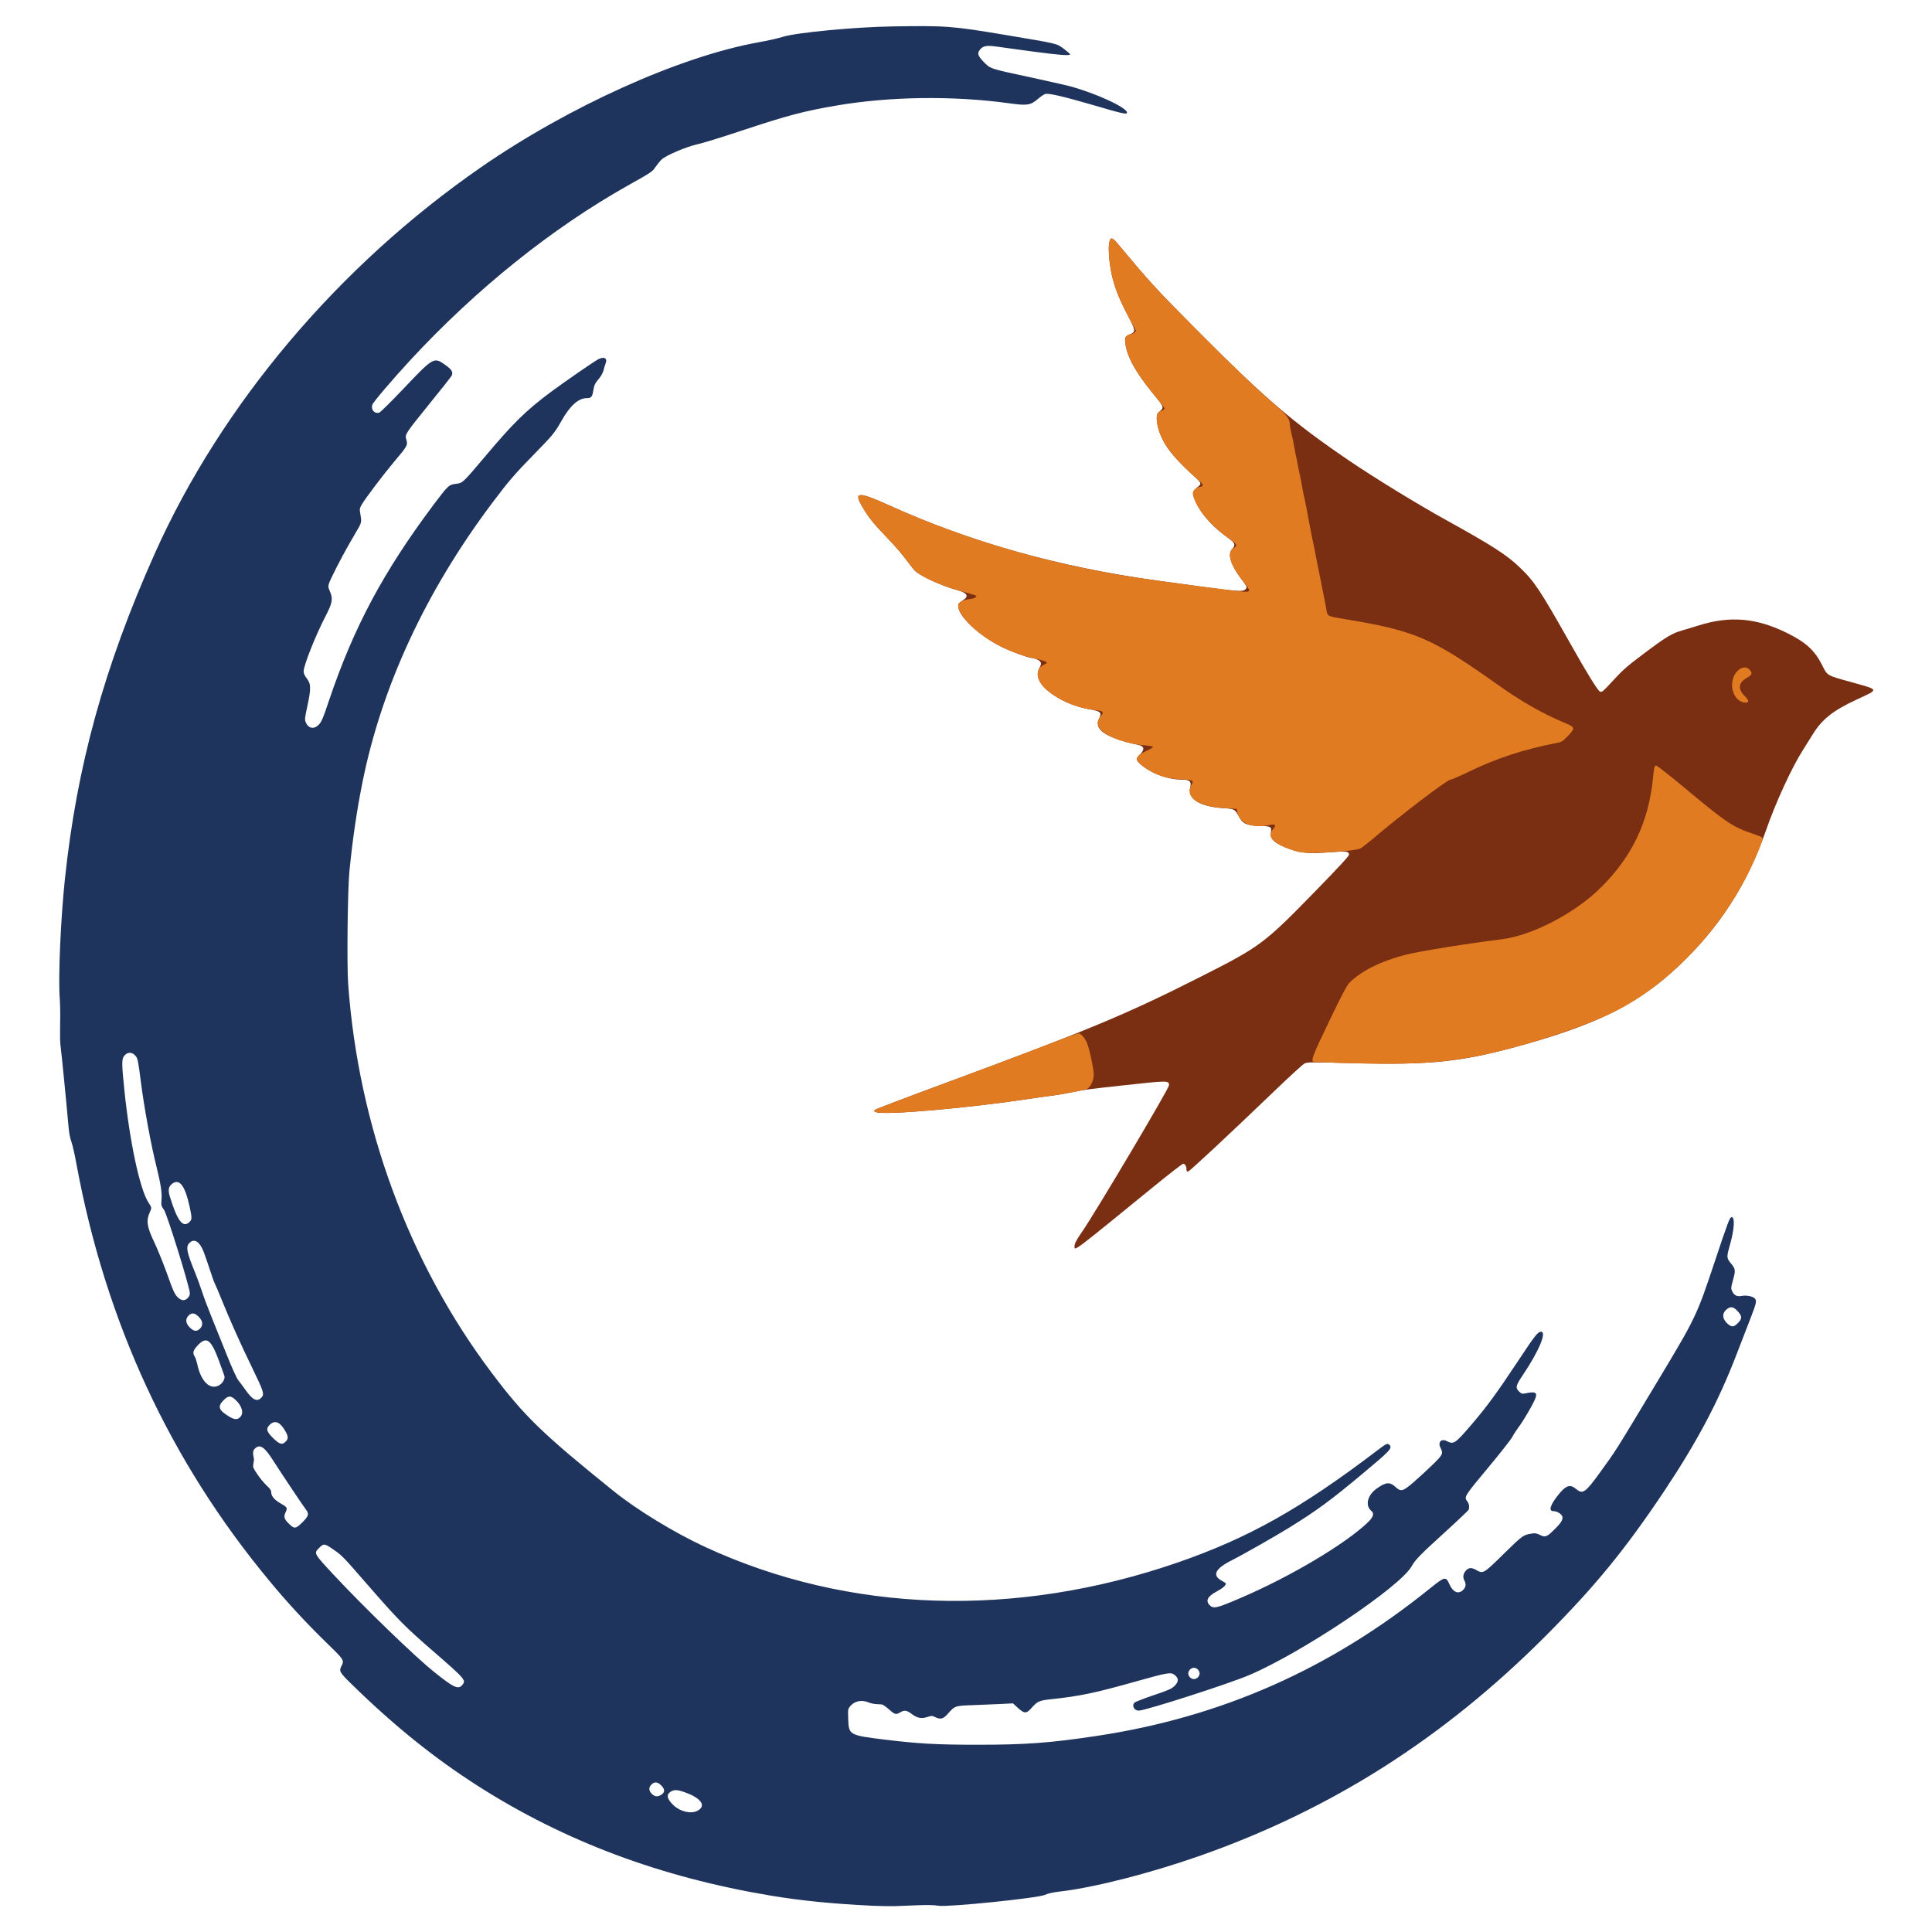
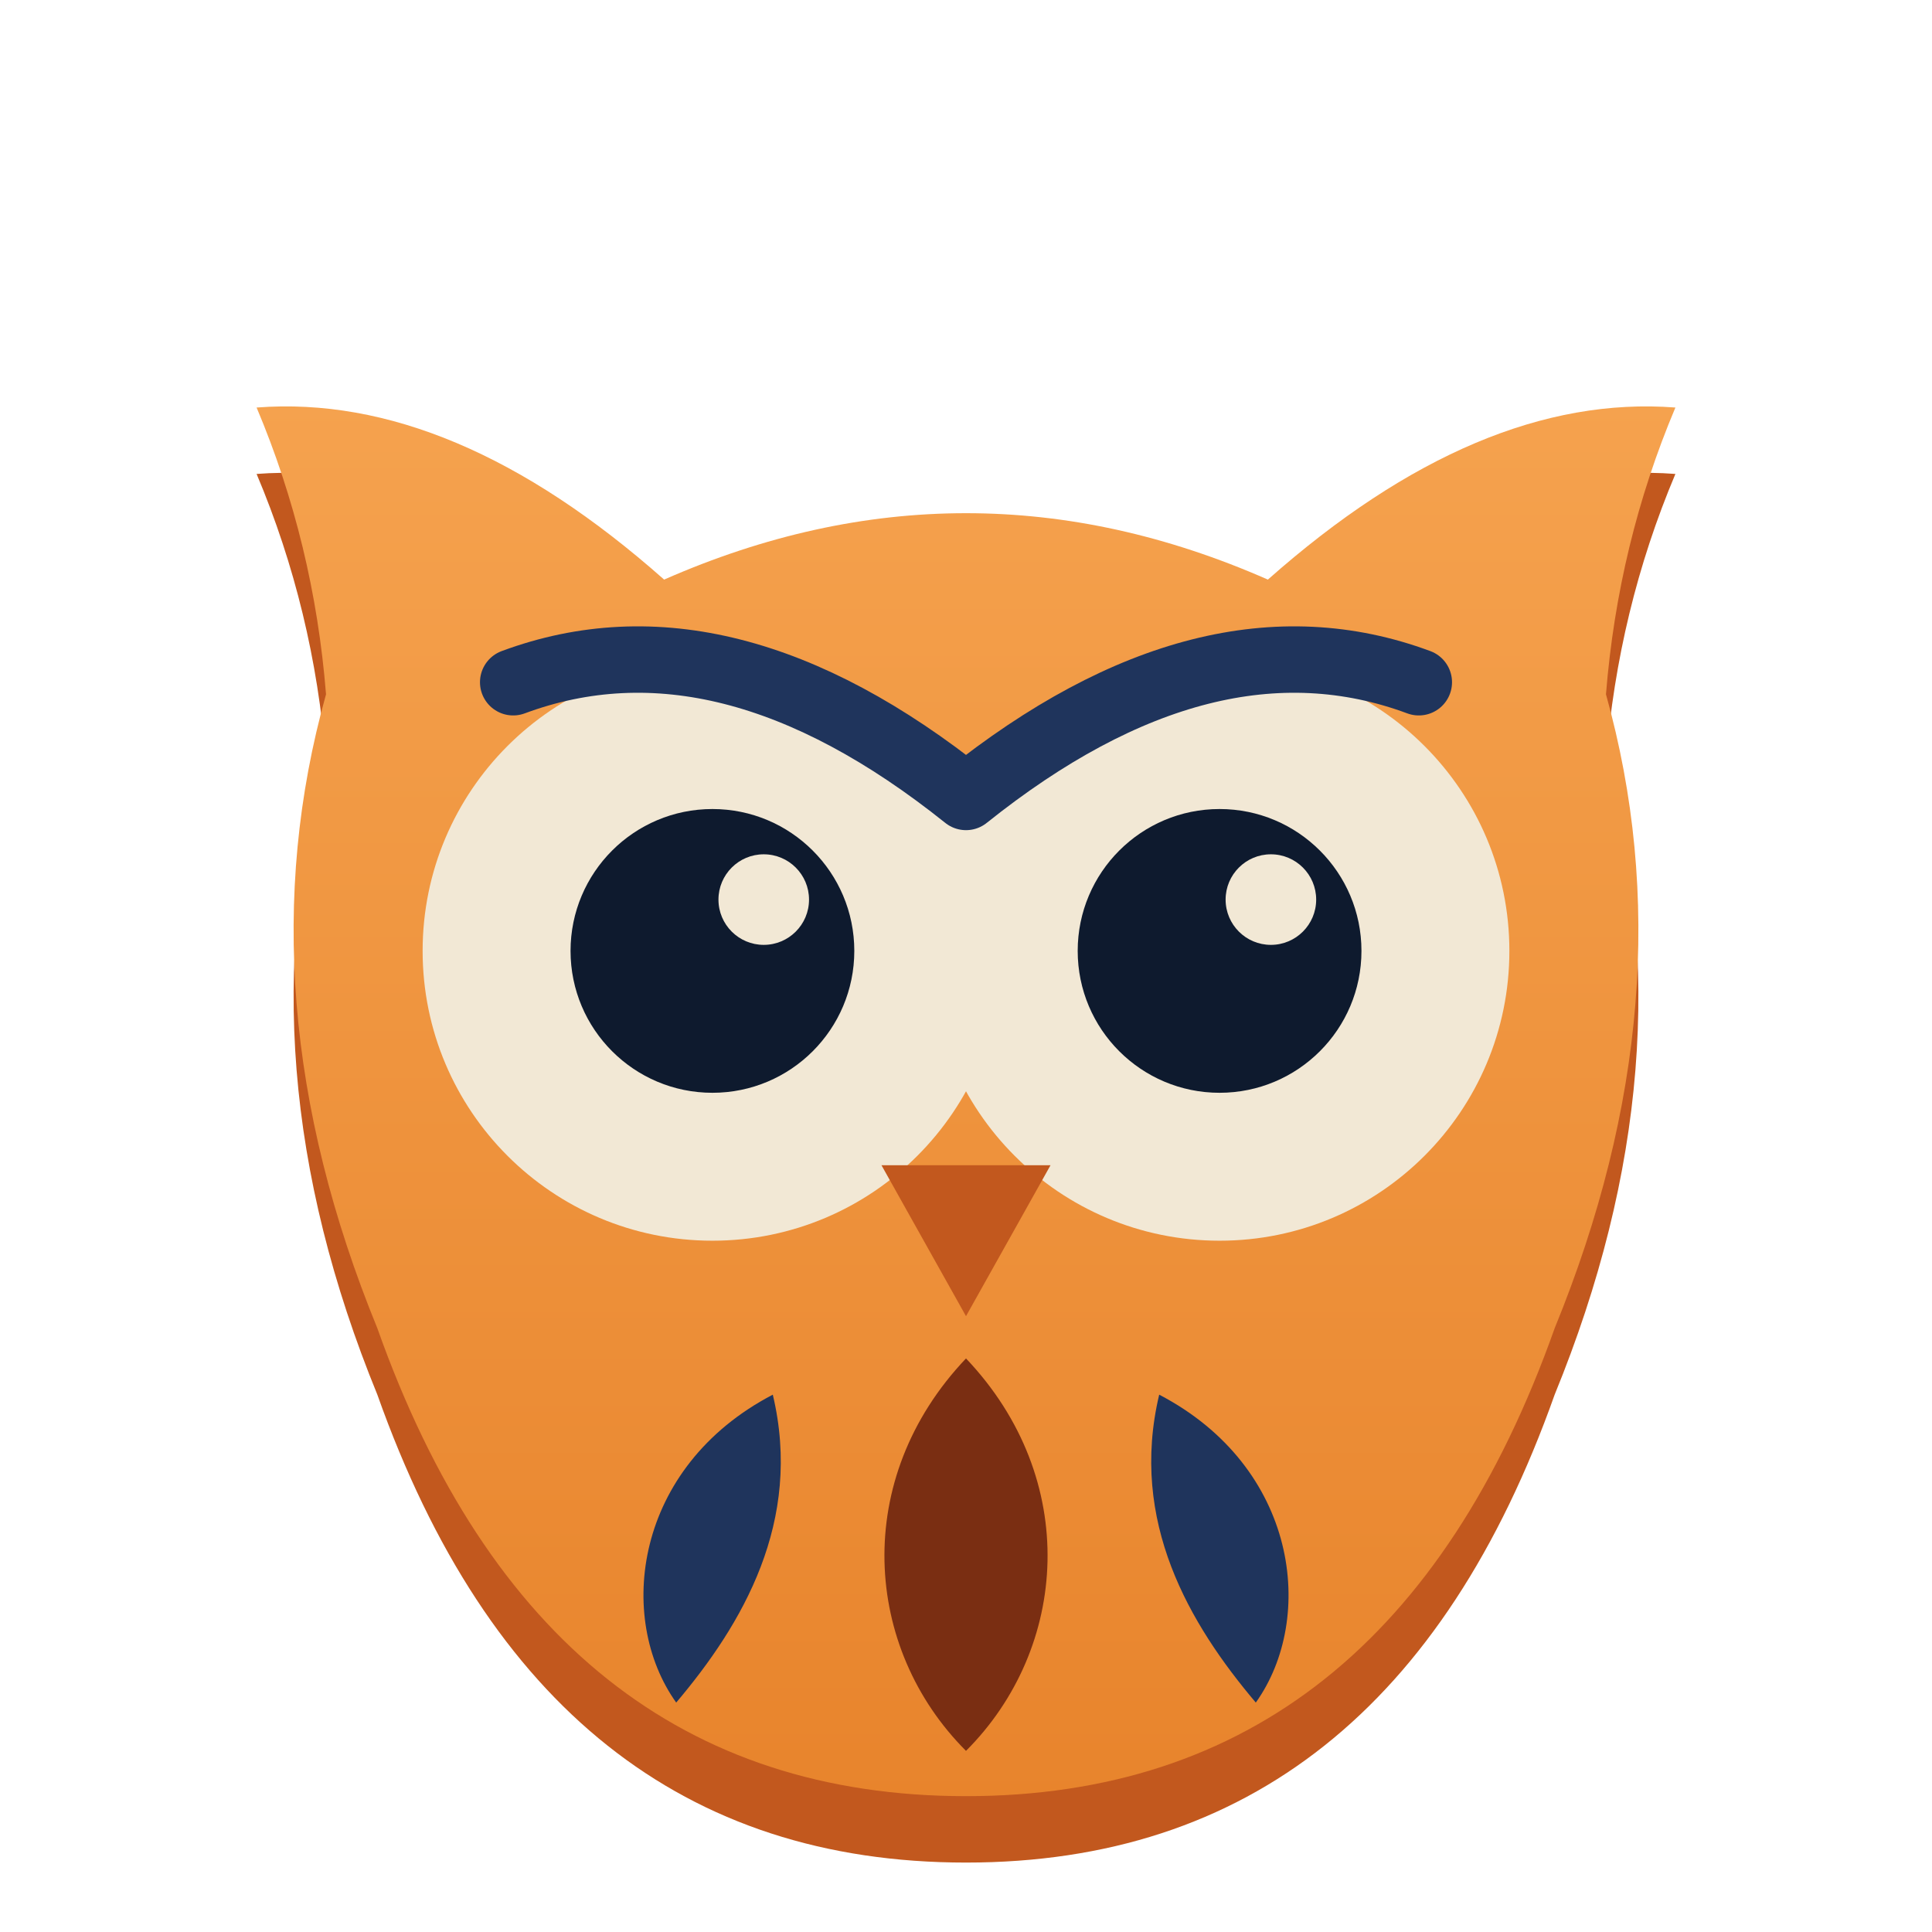
- <svg xmlns="http://www.w3.org/2000/svg" viewBox="-13 31 2208 2208">
-   <path fill="#1F345C" fill-rule="evenodd" d="M984.0 2209.0C937.4 2206.7 902.5 2203.2 867.7 2197.4C741.6 2176.3 632.5 2135.4 533.5 2072.3C483.7 2040.5 438.0 2003.8 389.4 1956.3C375.1 1942.4 374.3 1940.9 377.1 1935.3C380.7 1928.3 380.7 1928.3 358.1 1906.4C336.6 1885.4 315.1 1862.2 295.3 1838.2C181.4 1701.2 107.8 1542.2 74.5 1362.0C72.6 1351.3 69.9 1339.5 68.6 1335.9C66.9 1331.3 65.8 1325.2 65.0 1315.4C63.3 1295.0 57.1 1232.5 56.1 1225.5C55.6 1222.2 55.5 1211.4 55.7 1201.5C56.0 1191.6 55.8 1177.7 55.2 1170.5C53.5 1147.1 56.4 1080.7 61.1 1036.5C74.7 906.6 106.0 793.3 163.7 664.0C239.9 493.5 373.6 335.1 536.5 222.3C636.9 152.8 763.1 95.9 853.0 79.5C863.7 77.6 876.8 74.7 882.0 73.0C897.5 68.2 964.7 61.8 1007.0 61.2C1068.6 60.2 1075.0 60.7 1137.0 71.1C1197.1 81.2 1194.3 80.5 1202.9 86.9C1206.8 89.8 1210.0 92.6 1210.0 93.1C1210.0 94.9 1196.9 93.9 1165.1 89.6C1147.2 87.1 1128.8 84.6 1124.2 84.0C1114.6 82.7 1110.2 83.6 1107.0 87.7C1103.6 92.0 1104.4 94.6 1111.1 101.6C1118.9 109.7 1118.1 109.4 1163.0 119.0C1183.6 123.5 1204.7 128.2 1209.9 129.6C1239.8 137.7 1275.0 154.0 1275.0 159.7C1275.0 162.1 1270.0 161.0 1236.0 151.0C1203.0 141.4 1185.7 137.3 1181.7 138.4C1180.3 138.7 1176.5 141.2 1173.3 144.0C1164.7 151.3 1161.2 151.9 1140.8 149.1C1076.6 140.2 1003.9 141.2 943.1 151.6C905.2 158.1 887.5 162.8 835.5 180.0C812.4 187.7 789.1 194.9 783.6 196.0C771.3 198.7 748.1 208.6 743.2 213.2C741.3 215.0 738.2 218.9 736.1 221.9C732.7 227.1 731.4 228.0 705.3 242.6C617.7 291.8 531.5 361.0 456.0 442.5C435.7 464.5 413.0 491.0 412.4 493.8C410.9 499.4 415.0 504.0 420.2 502.7C421.6 502.3 433.0 491.1 446.9 476.5C482.6 438.9 482.7 438.8 495.8 448.0C503.3 453.3 505.1 456.3 503.2 460.3C502.6 461.5 491.1 476.2 477.4 493.0C451.1 525.5 449.7 527.5 451.1 532.4C453.3 539.9 453.2 540.0 437.1 559.1C425.4 573.0 404.6 600.5 400.5 607.5C398.3 611.1 397.9 612.8 398.4 615.8C400.5 627.2 400.4 628.1 395.7 636.0C393.3 640.1 388.6 648.3 385.2 654.2C377.4 667.7 364.3 693.3 362.9 698.1C361.9 701.1 362.1 702.4 363.9 706.5C367.8 715.3 367.0 719.9 358.9 735.5C347.6 757.3 334.0 791.6 334.0 798.3C334.0 800.7 335.1 803.1 337.7 806.5C342.5 812.6 342.6 818.0 338.1 838.8C335.3 851.7 335.2 853.5 336.4 856.4C339.2 863.1 344.8 864.7 350.0 860.4C354.2 856.8 355.3 854.5 363.0 831.6C391.3 747.8 424.9 684.9 482.0 608.5C499.3 585.5 499.9 584.9 508.4 583.9C515.8 583.0 515.7 583.1 541.9 552.1C573.9 514.1 587.9 500.4 616.5 479.0C631.4 467.9 665.9 444.1 670.7 441.6C677.6 438.1 681.5 440.4 679.1 446.4C678.4 448.1 677.4 451.5 676.8 454.0C676.2 456.6 674.2 460.4 672.1 463.0C667.0 469.0 666.0 471.1 665.0 477.7C663.8 484.7 662.7 486.0 657.6 486.0C647.9 486.1 638.5 494.6 628.6 512.1C621.0 525.6 618.9 528.1 598.5 549.0C575.7 572.2 567.8 581.4 549.0 606.5C473.6 707.0 423.4 815.3 401.4 924.3C394.8 957.1 390.1 989.1 386.4 1026.0C384.3 1046.7 383.3 1132.9 384.9 1155.5C396.6 1317.9 454.2 1474.2 548.9 1599.9C586.5 1649.8 606.1 1668.8 688.0 1734.9C714.9 1756.6 757.7 1782.7 793.2 1799.1C956.8 1874.6 1147.5 1880.8 1333.0 1816.7C1413.7 1788.8 1473.5 1755.2 1560.8 1688.8C1571.3 1680.8 1572.7 1680.1 1574.8 1682.2C1578.6 1686.0 1576.3 1688.5 1543.9 1715.5C1508.0 1745.5 1492.7 1756.8 1461.0 1776.5C1444.5 1786.7 1408.4 1807.3 1394.3 1814.4C1375.2 1824.1 1371.9 1831.8 1384.1 1838.0C1386.2 1839.1 1388.0 1840.4 1388.0 1840.8C1388.0 1843.0 1384.2 1846.3 1377.9 1849.6C1367.1 1855.3 1364.4 1860.4 1369.5 1865.5C1373.8 1869.9 1377.5 1869.0 1404.5 1857.4C1461.3 1833.1 1523.9 1796.0 1550.1 1771.0C1556.4 1765.1 1557.8 1760.7 1554.4 1757.9C1546.9 1751.7 1549.6 1739.9 1560.4 1732.2C1570.6 1724.9 1575.3 1724.4 1581.4 1730.0C1588.1 1736.2 1589.9 1735.8 1602.7 1724.8C1608.6 1719.7 1618.3 1710.8 1624.2 1705.0C1635.9 1693.7 1636.6 1692.1 1633.4 1685.9C1630.0 1679.2 1634.0 1674.7 1640.5 1678.0C1648.4 1682.0 1649.8 1681.1 1668.8 1659.0C1686.2 1638.7 1697.7 1623.0 1721.4 1587.2C1741.4 1557.0 1744.5 1553.0 1748.2 1553.0C1755.0 1553.0 1745.8 1575.0 1727.9 1601.7C1719.2 1614.6 1718.7 1616.8 1722.9 1621.1C1725.8 1623.9 1726.5 1624.2 1729.8 1623.5C1745.4 1620.3 1746.1 1622.7 1735.3 1641.7C1731.0 1649.3 1725.4 1658.4 1722.7 1661.8C1720.1 1665.3 1716.8 1670.4 1715.4 1673.1C1714.1 1675.8 1701.5 1691.8 1687.5 1708.6C1660.4 1741.1 1659.9 1741.8 1664.0 1747.0C1666.0 1749.5 1666.5 1753.4 1665.4 1756.5C1665.0 1757.3 1653.2 1768.6 1639.1 1781.4C1609.7 1808.2 1604.6 1813.3 1600.2 1821.2C1586.7 1844.9 1475.1 1919.6 1414.9 1945.3C1391.6 1955.3 1296.0 1986.0 1288.4 1986.0C1283.1 1986.0 1280.1 1980.0 1283.8 1976.7C1284.7 1975.9 1294.4 1972.1 1305.4 1968.4C1322.3 1962.7 1325.9 1961.1 1329.1 1958.0C1334.1 1953.2 1334.4 1949.3 1329.9 1945.6C1325.3 1941.7 1322.8 1942.1 1284.0 1953.0C1238.6 1965.8 1221.0 1969.5 1188.0 1973.0C1174.8 1974.4 1172.5 1975.5 1166.4 1982.4C1160.0 1989.7 1158.0 1989.8 1150.3 1982.9L1144.7 1977.7L1131.1 1978.4C1123.6 1978.7 1109.4 1979.3 1099.5 1979.7C1078.7 1980.4 1078.3 1980.5 1070.8 1989.0C1064.9 1995.7 1062.2 1996.5 1055.5 1993.3C1052.2 1991.7 1051.7 1991.7 1046.5 1993.4C1039.7 1995.5 1035.1 1994.5 1028.5 1989.5C1023.3 1985.5 1020.4 1985.2 1015.8 1988.0C1011.0 1990.9 1009.7 1990.6 1002.9 1984.5C999.5 1981.5 995.8 1978.9 994.6 1978.9C993.5 1978.8 990.5 1978.6 988.0 1978.5C985.5 1978.4 981.8 1977.5 979.6 1976.6C971.7 1973.3 963.7 1975.0 958.6 1981.0C956.1 1984.1 956.0 1984.4 956.4 1995.6C957.0 2013.8 957.6 2014.1 997.0 2019.0C1036.1 2023.8 1057.7 2025.0 1104.0 2025.0C1159.2 2025.0 1187.5 2022.9 1240.5 2014.9C1383.0 1993.4 1507.3 1938.4 1621.3 1846.3C1638.2 1832.7 1639.4 1832.4 1643.4 1841.4C1647.6 1850.8 1653.7 1853.4 1659.1 1848.1C1662.4 1844.8 1662.8 1841.4 1660.4 1836.9C1658.5 1833.1 1659.3 1829.0 1662.7 1825.6C1666.0 1822.3 1669.0 1822.3 1674.9 1825.7C1682.1 1829.7 1682.7 1829.3 1705.9 1806.5C1727.7 1785.2 1727.6 1785.2 1738.5 1783.5C1741.5 1783.1 1743.5 1783.5 1746.5 1785.0C1752.8 1788.2 1754.5 1787.7 1762.1 1780.3C1770.7 1772.1 1773.4 1767.9 1772.6 1764.4C1771.8 1761.3 1766.5 1758.0 1762.2 1758.0C1756.2 1758.0 1758.9 1750.2 1769.2 1737.8C1777.0 1728.5 1781.6 1727.2 1788.0 1732.5C1795.8 1739.1 1798.6 1737.2 1815.3 1714.2C1834.1 1688.3 1831.5 1692.5 1880.8 1610.5C1925.4 1536.3 1925.9 1535.3 1947.1 1471.7C1961.6 1428.2 1963.9 1422.0 1966.0 1422.0C1970.0 1422.0 1969.1 1436.2 1964.0 1454.0C1960.1 1467.6 1960.2 1468.8 1965.0 1474.6C1970.5 1481.2 1970.7 1482.6 1967.6 1493.8C1965.1 1503.2 1965.1 1503.5 1966.8 1507.0C1969.0 1511.6 1972.3 1513.1 1977.8 1512.0C1982.8 1511.1 1989.7 1512.4 1992.2 1514.7C1995.0 1517.2 1994.4 1520.0 1988.1 1536.3C1984.9 1544.7 1977.2 1564.5 1971.0 1580.5C1950.8 1632.9 1926.7 1678.4 1889.7 1734.0C1844.7 1801.5 1809.7 1844.3 1753.0 1901.1C1636.5 2017.8 1507.9 2099.5 1357.5 2152.2C1301.3 2171.9 1237.8 2188.1 1199.5 2192.6C1190.3 2193.7 1184.9 2194.8 1181.1 2196.6C1172.8 2200.3 1070.2 2210.8 1059.6 2209.0C1054.9 2208.2 1047.4 2208.0 1036.6 2208.4C1027.7 2208.8 1016.2 2209.2 1011.0 2209.4C1005.8 2209.6 993.6 2209.4 984.0 2209.0ZM784.0 2100.5C793.9 2095.4 789.3 2087.1 773.0 2080.6C762.0 2076.2 757.5 2075.8 753.1 2078.9C748.2 2082.4 749.4 2087.2 756.7 2094.1C764.5 2101.5 776.6 2104.3 784.0 2100.5ZM743.1 2081.9C747.1 2079.1 746.9 2075.7 742.6 2071.4C738.5 2067.3 734.9 2067.0 731.5 2070.5C728.2 2073.8 728.3 2077.5 731.9 2081.1C735.4 2084.6 739.0 2084.8 743.1 2081.9ZM515.2 1956.8C519.9 1951.3 519.0 1950.2 483.1 1919.0C449.5 1889.9 442.0 1882.3 407.4 1842.5C377.8 1808.5 378.3 1809.1 367.5 1801.5C358.0 1795.0 356.9 1794.8 351.9 1799.9C345.4 1806.3 345.2 1805.9 369.2 1831.7C403.3 1868.2 460.8 1923.9 483.0 1941.7C505.3 1959.6 510.7 1962.2 515.2 1956.8ZM1356.0 1948.0C1357.1 1946.9 1358.0 1944.9 1358.0 1943.5C1358.0 1942.1 1357.1 1940.1 1356.0 1939.0C1354.9 1937.9 1352.9 1937.0 1351.5 1937.0C1350.1 1937.0 1348.1 1937.9 1347.0 1939.0C1345.9 1940.1 1345.0 1942.1 1345.0 1943.5C1345.0 1944.9 1345.9 1946.9 1347.0 1948.0C1348.1 1949.1 1350.1 1950.0 1351.5 1950.0C1352.9 1950.0 1354.9 1949.1 1356.0 1948.0ZM332.7 1770.7C339.7 1763.7 340.4 1761.1 336.9 1756.6C334.0 1752.9 307.7 1713.6 299.6 1700.8C289.3 1684.5 284.0 1680.9 278.3 1686.6C275.8 1689.1 275.7 1690.7 277.3 1699.0C277.3 1699.3 277.0 1701.4 276.6 1703.7C275.9 1707.7 276.1 1708.4 281.0 1715.7C283.8 1720.0 288.6 1725.8 291.6 1728.6C295.9 1732.6 297.0 1734.3 297.0 1736.8C297.0 1740.8 300.9 1745.4 307.6 1749.1C315.1 1753.4 315.7 1754.3 313.7 1758.6C310.9 1764.3 311.5 1766.8 316.9 1772.1C323.3 1778.6 324.9 1778.5 332.7 1770.7ZM313.5 1678.5C316.7 1675.3 316.6 1672.6 313.0 1666.4C307.2 1656.3 301.5 1653.8 295.8 1658.8C290.6 1663.6 291.3 1666.9 299.2 1674.6C306.6 1681.8 309.5 1682.6 313.5 1678.5ZM261.5 1650.5C266.0 1646.1 263.5 1637.4 255.9 1630.6C250.6 1625.7 247.8 1625.9 242.4 1631.4C235.5 1638.3 236.8 1642.5 248.0 1649.4C254.7 1653.6 258.2 1653.9 261.5 1650.5ZM285.5 1628.5C289.5 1624.6 288.7 1622.0 275.1 1594.0C262.1 1567.3 249.4 1538.9 239.9 1515.3C237.1 1508.3 233.9 1500.8 232.8 1498.6C231.7 1496.5 229.1 1489.2 226.9 1482.3C224.7 1475.5 221.5 1466.3 219.9 1462.0C215.3 1449.9 209.0 1445.9 203.5 1451.5C199.1 1455.8 200.3 1462.0 210.4 1486.5C212.2 1490.9 215.4 1499.7 217.5 1506.0C219.5 1512.3 224.5 1525.6 228.5 1535.5C232.5 1545.4 240.4 1565.0 246.0 1579.0C252.4 1595.0 257.4 1606.0 259.4 1608.5C261.2 1610.7 264.7 1615.5 267.3 1619.1C275.5 1630.9 280.6 1633.5 285.5 1628.5ZM237.7 1614.0C241.6 1611.7 244.3 1606.7 243.5 1603.7C243.2 1602.5 240.3 1594.6 237.2 1586.1C228.2 1561.7 223.1 1557.9 213.1 1568.4C207.6 1574.3 206.8 1577.2 209.6 1581.5C210.4 1582.8 211.7 1586.7 212.5 1590.2C216.6 1610.1 227.5 1620.3 237.7 1614.0ZM215.5 1549.5C219.4 1545.6 218.9 1540.7 214.1 1535.9C209.5 1531.3 206.1 1530.9 202.5 1534.5C198.6 1538.4 199.1 1543.3 203.9 1548.1C208.5 1552.7 211.9 1553.1 215.5 1549.5ZM1973.1 1543.1C1978.2 1538.0 1978.2 1535.3 1972.9 1529.5C1968.0 1524.2 1964.7 1523.7 1960.2 1527.5C1954.6 1532.2 1955.3 1538.7 1962.0 1544.4C1966.3 1547.9 1968.6 1547.7 1973.1 1543.1ZM201.5 1514.5C203.1 1513.0 204.0 1510.9 204.0 1509.0C204.0 1502.5 178.1 1419.1 174.5 1413.8C171.1 1409.0 171.1 1408.6 171.6 1401.7C172.3 1394.3 170.5 1383.1 165.9 1364.6C159.7 1340.1 151.7 1296.7 148.0 1267.5C145.0 1243.9 144.5 1241.1 142.3 1238.2C138.2 1232.7 132.0 1232.9 128.3 1238.6C126.1 1242.0 126.2 1248.3 129.0 1275.5C135.1 1335.4 146.7 1389.7 156.5 1405.0C160.6 1411.3 160.6 1411.2 158.0 1416.9C153.9 1425.9 155.0 1433.3 163.0 1450.0C166.8 1458.0 173.1 1473.5 177.1 1484.5C185.4 1507.8 186.8 1510.8 191.0 1514.4C194.9 1517.7 198.4 1517.7 201.5 1514.5ZM203.7 1427.4C206.5 1424.6 206.5 1422.9 203.6 1409.5C198.4 1386.1 192.2 1377.9 184.1 1383.6C179.6 1386.8 178.8 1391.0 181.1 1398.5C189.8 1426.8 196.2 1434.9 203.7 1427.4Z" />
-   <path fill="#7A2E12" fill-rule="evenodd" d="M1215.0 1455.5C1215.0 1452.2 1216.9 1448.5 1223.5 1439.0C1238.4 1417.6 1323.0 1275.0 1323.0 1271.4C1323.0 1265.8 1322.3 1265.8 1274.5 1271.0C1226.9 1276.2 1227.9 1276.1 1211.0 1279.5C1204.7 1280.8 1195.5 1282.4 1190.5 1283.0C1185.5 1283.6 1172.7 1285.4 1162.0 1287.0C1091.3 1297.6 997.6 1305.7 988.5 1302.1L985.5 1300.8L987.6 1299.1C988.8 1298.2 1024.3 1284.7 1066.6 1269.1C1229.3 1209.0 1274.1 1190.4 1359.5 1147.1C1427.6 1112.7 1431.8 1109.5 1491.2 1048.5C1518.3 1020.7 1529.0 1009.0 1528.8 1007.6C1528.2 1003.9 1526.1 1003.6 1507.7 1005.0C1484.1 1006.8 1474.0 1006.0 1461.6 1001.6C1444.0 995.3 1438.3 990.4 1439.5 982.2C1440.4 975.7 1439.7 975.3 1426.0 974.8C1411.4 974.4 1407.2 972.4 1402.8 964.0C1398.4 955.8 1397.7 955.4 1385.3 954.6C1358.0 952.9 1344.1 944.2 1347.3 930.6C1348.8 924.0 1346.6 922.0 1337.5 922.0C1321.3 922.0 1301.3 914.4 1289.9 903.9C1285.0 899.4 1285.0 897.9 1290.0 893.0C1295.3 887.8 1294.8 883.9 1288.7 882.5C1251.2 874.4 1236.7 864.8 1243.0 852.5C1246.6 845.4 1245.1 843.8 1232.1 841.6C1214.7 838.6 1197.9 831.2 1185.2 821.0C1174.0 812.0 1170.3 802.3 1174.9 794.4C1177.9 789.4 1177.1 786.6 1172.0 784.6C1169.8 783.7 1167.2 783.0 1166.2 783.0C1162.7 783.0 1141.0 775.0 1131.9 770.4C1107.0 758.0 1083.8 736.8 1082.3 725.1C1081.7 721.0 1082.0 720.6 1088.0 716.7C1094.6 712.4 1092.2 708.4 1081.2 705.5C1064.7 701.1 1039.9 689.9 1033.1 683.7C1031.8 682.5 1028.2 678.1 1025.2 674.0C1017.4 663.5 1011.3 656.4 998.0 642.5C984.7 628.6 979.9 622.5 973.0 611.0C962.0 592.8 967.2 592.3 1002.6 608.3C1095.9 650.6 1196.2 678.8 1308.5 694.4C1403.8 707.6 1407.0 707.9 1410.4 704.4C1412.7 702.2 1412.7 702.1 1405.0 691.8C1393.2 676.0 1389.7 664.0 1395.4 658.1C1399.3 654.0 1398.4 651.4 1391.3 646.3C1374.1 634.2 1361.0 620.0 1354.6 606.8C1348.6 594.2 1348.7 593.1 1357.4 586.2C1360.0 584.1 1359.3 582.2 1353.8 577.2C1334.1 559.5 1322.6 546.5 1316.6 535.1C1309.3 521.1 1306.8 505.8 1311.1 502.2C1317.8 496.7 1317.9 496.8 1305.3 481.5C1284.1 455.7 1273.9 436.6 1272.9 421.0C1272.5 416.3 1273.4 415.2 1278.5 413.0C1285.2 410.1 1285.0 409.0 1276.1 391.8C1266.6 373.5 1262.6 364.0 1258.8 350.0C1255.3 337.2 1253.2 316.9 1254.6 309.0C1255.8 301.6 1257.9 301.7 1264.4 309.6C1301.7 354.2 1307.4 360.5 1353.9 407.3C1431.8 485.7 1464.0 513.3 1528.5 557.2C1557.3 576.8 1606.9 607.2 1640.0 625.5C1692.9 654.8 1708.9 665.1 1723.9 679.5C1740.8 695.7 1747.0 705.1 1782.5 768.0C1801.3 801.4 1813.1 820.4 1815.6 821.4C1817.9 822.3 1818.7 821.6 1831.6 807.6C1842.0 796.3 1846.6 792.3 1867.5 776.6C1891.4 758.7 1898.1 754.7 1909.5 751.5C1912.8 750.6 1921.0 748.1 1927.6 746.0C1964.1 734.5 1994.0 737.0 2029.5 754.5C2050.6 764.9 2060.9 774.3 2069.1 790.5C2075.7 803.6 2074.0 802.6 2102.5 810.5C2135.4 819.7 2134.9 818.4 2109.1 830.4C2081.9 843.0 2069.1 853.2 2058.5 870.6C2055.9 874.9 2050.9 882.9 2047.5 888.2C2035.0 907.6 2016.2 948.4 2005.1 980.5C1983.5 1042.2 1951.9 1091.2 1905.2 1135.2C1861.5 1176.4 1816.1 1199.9 1735.2 1223.0C1659.4 1244.6 1626.1 1248.4 1531.8 1246.0C1482.7 1244.7 1481.1 1244.8 1477.6 1246.6C1475.7 1247.6 1460.6 1261.4 1444.3 1277.1C1390.5 1328.7 1346.8 1369.5 1344.9 1369.8C1343.4 1370.1 1343.0 1369.5 1343.0 1367.5C1343.0 1363.9 1341.3 1361.0 1339.2 1361.0C1338.2 1361.0 1322.1 1373.5 1303.4 1388.8C1212.8 1462.7 1215.0 1461.0 1215.0 1455.5Z" />
-   <path fill="#E07B22" fill-rule="evenodd" d="M988.0 1301.9L985.5 1300.9L987.6 1299.1C988.8 1298.2 1024.3 1284.7 1066.6 1269.1C1108.9 1253.5 1160.1 1234.2 1180.3 1226.3C1200.5 1218.5 1218.2 1212.0 1219.5 1212.0C1222.3 1212.0 1226.5 1216.7 1229.2 1222.8C1231.8 1228.7 1237.0 1252.4 1237.0 1258.7C1237.0 1266.5 1232.8 1274.7 1228.0 1276.0C1221.7 1277.7 1193.7 1282.8 1187.0 1283.5C1183.4 1283.8 1173.3 1285.2 1164.5 1286.6C1093.5 1297.5 997.8 1305.8 988.0 1301.9ZM1519.0 1245.8C1502.8 1245.3 1488.9 1244.7 1488.2 1244.5C1484.9 1243.3 1487.5 1236.6 1506.1 1198.0C1519.9 1169.3 1526.1 1157.4 1528.8 1154.6C1541.8 1141.1 1565.2 1129.3 1593.7 1122.1C1609.3 1118.1 1664.0 1109.3 1703.0 1104.5C1738.3 1100.1 1787.2 1074.6 1816.9 1045.0C1852.1 1010.0 1870.9 970.8 1876.0 921.5C1877.5 906.7 1877.7 906.0 1879.9 906.0C1881.0 906.0 1895.9 917.8 1913.2 932.2C1959.7 971.0 1967.7 976.4 1991.0 984.1C1996.2 985.8 2000.8 987.7 2001.1 988.3C2001.9 989.5 1999.7 996.1 1994.0 1009.5C1961.8 1085.3 1898.2 1154.7 1830.5 1188.0C1792.0 1207.0 1715.5 1231.1 1667.5 1239.4C1625.9 1246.6 1592.6 1248.0 1519.0 1245.8ZM1473.0 1005.0C1466.3 1003.8 1452.4 998.5 1446.8 994.9C1438.2 989.3 1436.9 984.9 1442.0 978.5C1446.0 973.5 1444.9 972.5 1437.1 974.1C1417.7 977.9 1403.9 972.2 1401.2 959.4L1400.4 955.5L1387.5 954.7C1355.6 952.9 1340.0 941.7 1349.0 927.3C1351.7 923.1 1350.0 922.3 1337.3 921.7C1319.7 921.0 1307.7 917.0 1294.3 907.4C1283.0 899.4 1283.6 895.6 1297.0 889.3C1301.4 887.3 1304.9 885.1 1304.7 884.5C1304.5 884.0 1300.3 883.2 1295.4 882.8C1271.7 881.1 1247.2 871.2 1242.6 861.5C1240.6 857.3 1241.4 853.7 1245.5 848.8C1249.0 844.7 1247.6 843.4 1239.1 842.6C1218.4 840.5 1196.7 831.4 1182.5 818.8C1170.5 808.1 1169.7 794.9 1180.8 790.3C1185.9 788.2 1183.6 786.7 1171.0 784.0C1136.8 776.7 1104.5 758.1 1088.1 736.3C1078.2 723.1 1080.3 717.6 1096.2 715.5C1100.9 714.9 1104.1 712.8 1102.1 711.6C1101.5 711.2 1094.6 709.2 1086.8 707.0C1063.7 700.7 1042.6 691.6 1033.9 684.3C1032.1 682.8 1028.2 678.2 1025.2 674.0C1017.5 663.6 1011.4 656.5 998.0 642.5C984.7 628.6 979.9 622.5 973.0 611.0C962.0 592.8 967.2 592.3 1002.6 608.3C1090.5 648.2 1190.8 677.2 1291.5 692.0C1321.4 696.4 1402.0 706.9 1408.0 707.2C1416.7 707.6 1416.7 706.6 1407.5 695.0C1392.4 676.0 1388.5 662.0 1397.0 657.2C1401.5 654.7 1400.7 652.9 1392.8 647.3C1370.4 631.7 1353.4 611.2 1350.5 596.4C1349.7 592.1 1352.8 588.4 1358.0 587.5C1363.8 586.5 1363.1 585.2 1352.2 575.6C1323.6 550.8 1309.0 528.3 1309.0 509.6C1309.0 503.4 1309.5 502.5 1314.3 500.5C1316.3 499.7 1318.0 498.5 1318.0 497.9C1318.0 497.4 1312.7 490.5 1306.3 482.7C1284.0 455.5 1273.9 436.9 1272.8 420.6C1272.6 416.7 1275.3 413.0 1278.6 413.0C1281.0 413.0 1285.0 410.7 1285.0 409.3C1285.0 408.5 1283.3 404.8 1281.1 401.2C1270.8 383.4 1262.7 364.7 1258.5 349.0C1255.3 337.0 1253.3 316.5 1254.6 309.0C1255.8 301.6 1257.9 301.7 1264.4 309.6C1301.7 354.2 1307.4 360.5 1353.9 407.3C1395.1 448.8 1423.8 476.2 1444.0 493.4C1456.8 504.3 1461.0 509.7 1461.0 515.1C1461.0 516.7 1461.5 520.1 1462.1 522.7C1462.7 525.4 1463.6 529.1 1464.0 531.0C1464.5 532.9 1465.4 537.6 1466.0 541.5C1466.7 545.4 1467.6 549.9 1468.0 551.5C1468.5 553.1 1469.4 557.6 1470.0 561.5C1470.7 565.4 1471.6 569.9 1472.0 571.5C1472.5 573.1 1473.3 577.4 1474.0 581.0C1474.6 584.6 1475.5 589.5 1476.0 592.0C1478.1 601.6 1480.2 611.7 1481.0 616.5C1482.8 626.9 1487.4 650.1 1489.5 659.5C1489.8 661.1 1490.5 664.8 1491.0 667.5C1491.5 670.2 1492.4 674.8 1493.0 677.5C1493.6 680.2 1494.5 684.8 1495.0 687.5C1495.5 690.2 1496.4 694.8 1497.0 697.5C1497.6 700.2 1498.5 704.8 1499.0 707.5C1499.5 710.2 1500.3 714.5 1500.9 717.0C1501.4 719.5 1502.1 723.3 1502.5 725.5C1504.2 735.9 1502.4 734.9 1526.5 739.0C1604.7 752.0 1623.8 760.3 1699.5 814.1C1725.6 832.6 1750.5 846.8 1773.8 856.5C1787.5 862.2 1787.7 862.8 1778.8 872.2C1773.0 878.3 1772.0 878.9 1766.5 880.0C1727.9 887.5 1696.2 897.9 1663.3 914.1C1654.4 918.4 1646.0 922.0 1644.8 922.0C1641.0 922.0 1588.1 962.3 1554.7 990.7C1549.3 995.2 1543.6 999.7 1541.9 1000.6C1535.5 1003.9 1485.2 1007.1 1473.0 1005.0ZM1974.9 831.7C1964.5 824.7 1963.6 806.2 1973.2 797.3C1978.3 792.6 1983.8 792.6 1987.4 797.3C1989.9 800.7 1989.1 802.5 1982.9 806.0C1973.7 811.4 1973.0 818.7 1981.0 826.5C1983.2 828.6 1985.0 831.2 1985.0 832.2C1985.0 834.8 1979.1 834.6 1974.9 831.7Z" />
+ <svg xmlns="http://www.w3.org/2000/svg" width="128" height="128" viewBox="0 0 128 128">
+   <defs>
+     <linearGradient id="gb" x1="0" y1="0" x2="0" y2="1">
+       <stop offset="0" stop-color="#F5A24E" />
+       <stop offset="1" stop-color="#E8842C" />
+     </linearGradient>
+   </defs>
+   <g transform="translate(0 2) scale(2)">
+     <path d="M8.5 12.5 Q15 12 22 18.2 Q32 13.8 42 18.2 Q49 12 55.5 12.5 Q53.6 17 53.2 22 Q56 32 51.5 43 Q46 58.5 32 58.5 Q18 58.5 12.5 43 Q8 32 10.8 22 Q10.4 17 8.5 12.5Z" transform="translate(0 2.2)" fill="#C2581E" />
+     <path d="M8.5 12.5 Q15 12 22 18.2 Q32 13.8 42 18.2 Q49 12 55.5 12.5 Q53.6 17 53.2 22 Q56 32 51.5 43 Q46 58.5 32 58.5 Q18 58.5 12.5 43 Q8 32 10.8 22 Q10.4 17 8.5 12.5Z" fill="url(#gb)" />
+     <path d="M25.6 45.2 C21 47.6 20.4 52.6 22.4 55.4 C24.6 52.8 26.6 49.4 25.6 45.2Z" fill="#1F345C" />
+     <path d="M38.4 45.2 C43 47.6 43.6 52.6 41.6 55.4 C39.4 52.8 37.4 49.4 38.4 45.2Z" fill="#1F345C" />
+     <path d="M32 44 C28.2 48 28.6 53.6 32 57 C35.4 53.6 35.8 48 32 44Z" fill="#7A2E12" />
+     <circle cx="23.6" cy="30.5" r="9.6" fill="#F2E8D5" />
+     <circle cx="40.4" cy="30.5" r="9.6" fill="#F2E8D5" />
+     <circle cx="23.6" cy="30.5" r="4.7" fill="#0E1A2E" />
+     <circle cx="40.4" cy="30.5" r="4.7" fill="#0E1A2E" />
+     <circle cx="25.3" cy="28.8" r="1.5" fill="#F2E8D5" />
+     <circle cx="42.1" cy="28.8" r="1.5" fill="#F2E8D5" />
+     <path d="M17 21.6 Q24 19 32 25.4 Q40 19 47 21.6" fill="none" stroke="#1F345C" stroke-width="2.2" stroke-linecap="round" stroke-linejoin="round" />
+     <path d="M29.2 37.6 L34.8 37.6 L32 42.6Z" fill="#C2581E" />
+   </g>
</svg>
